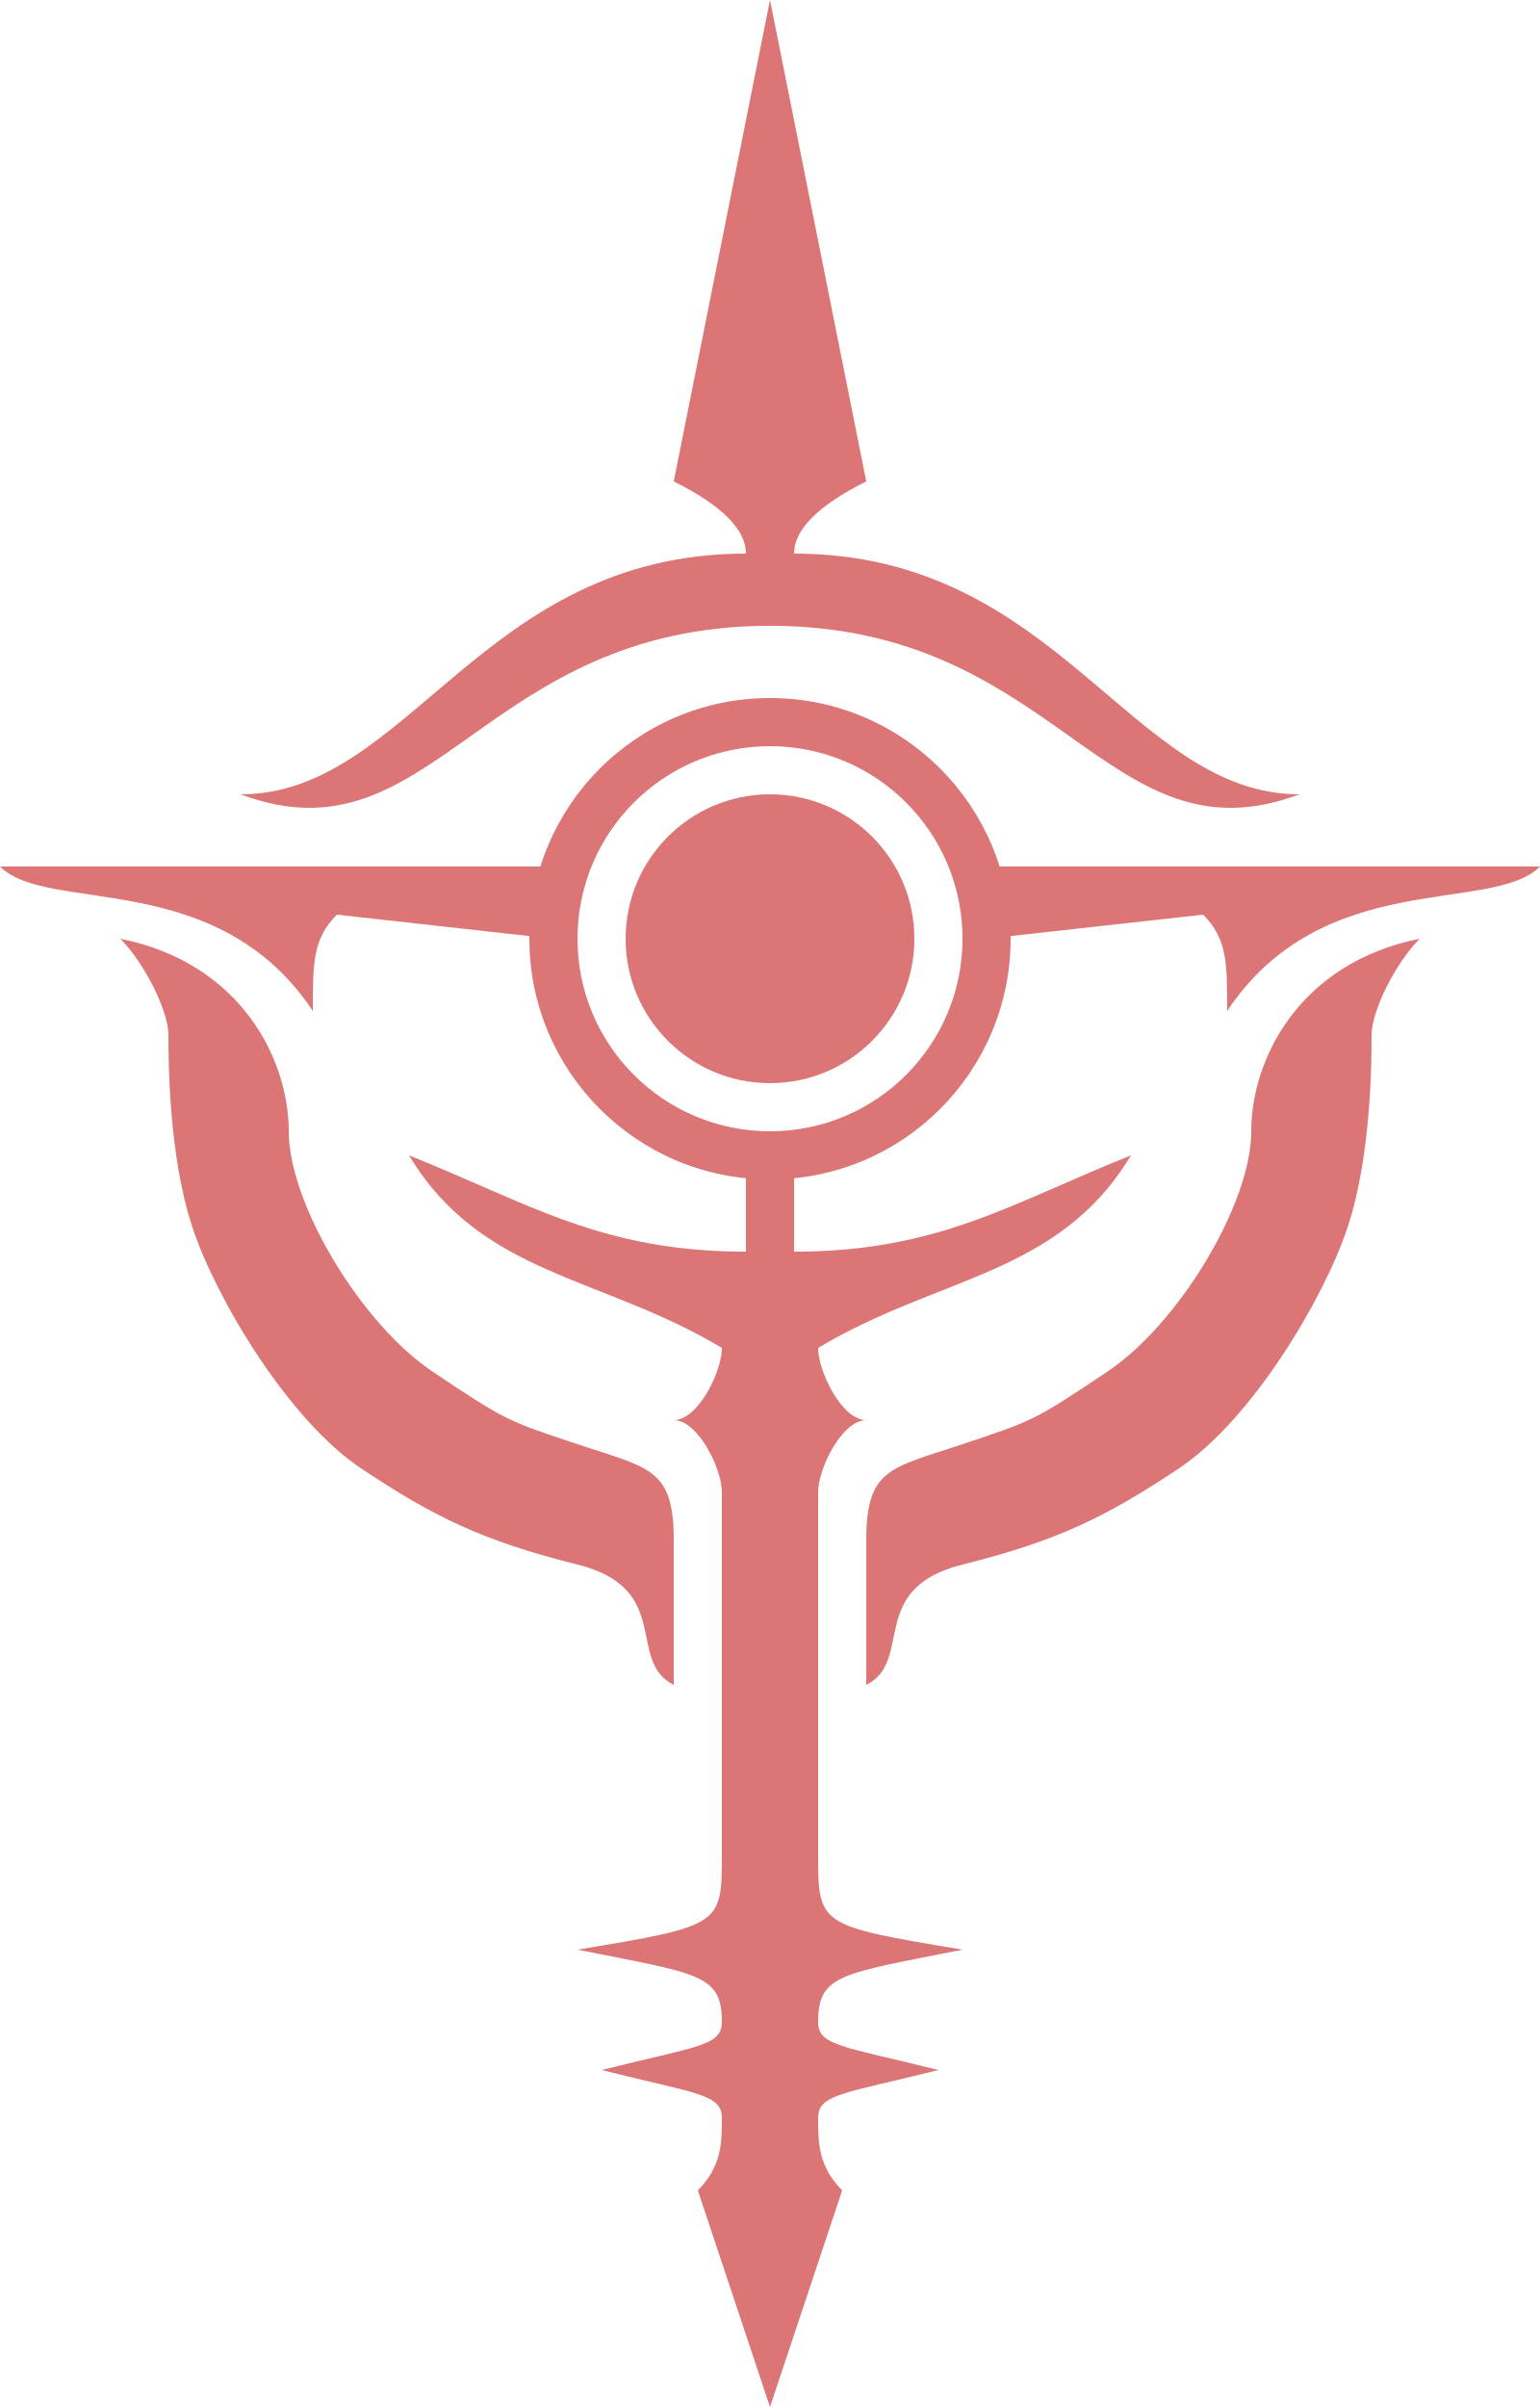
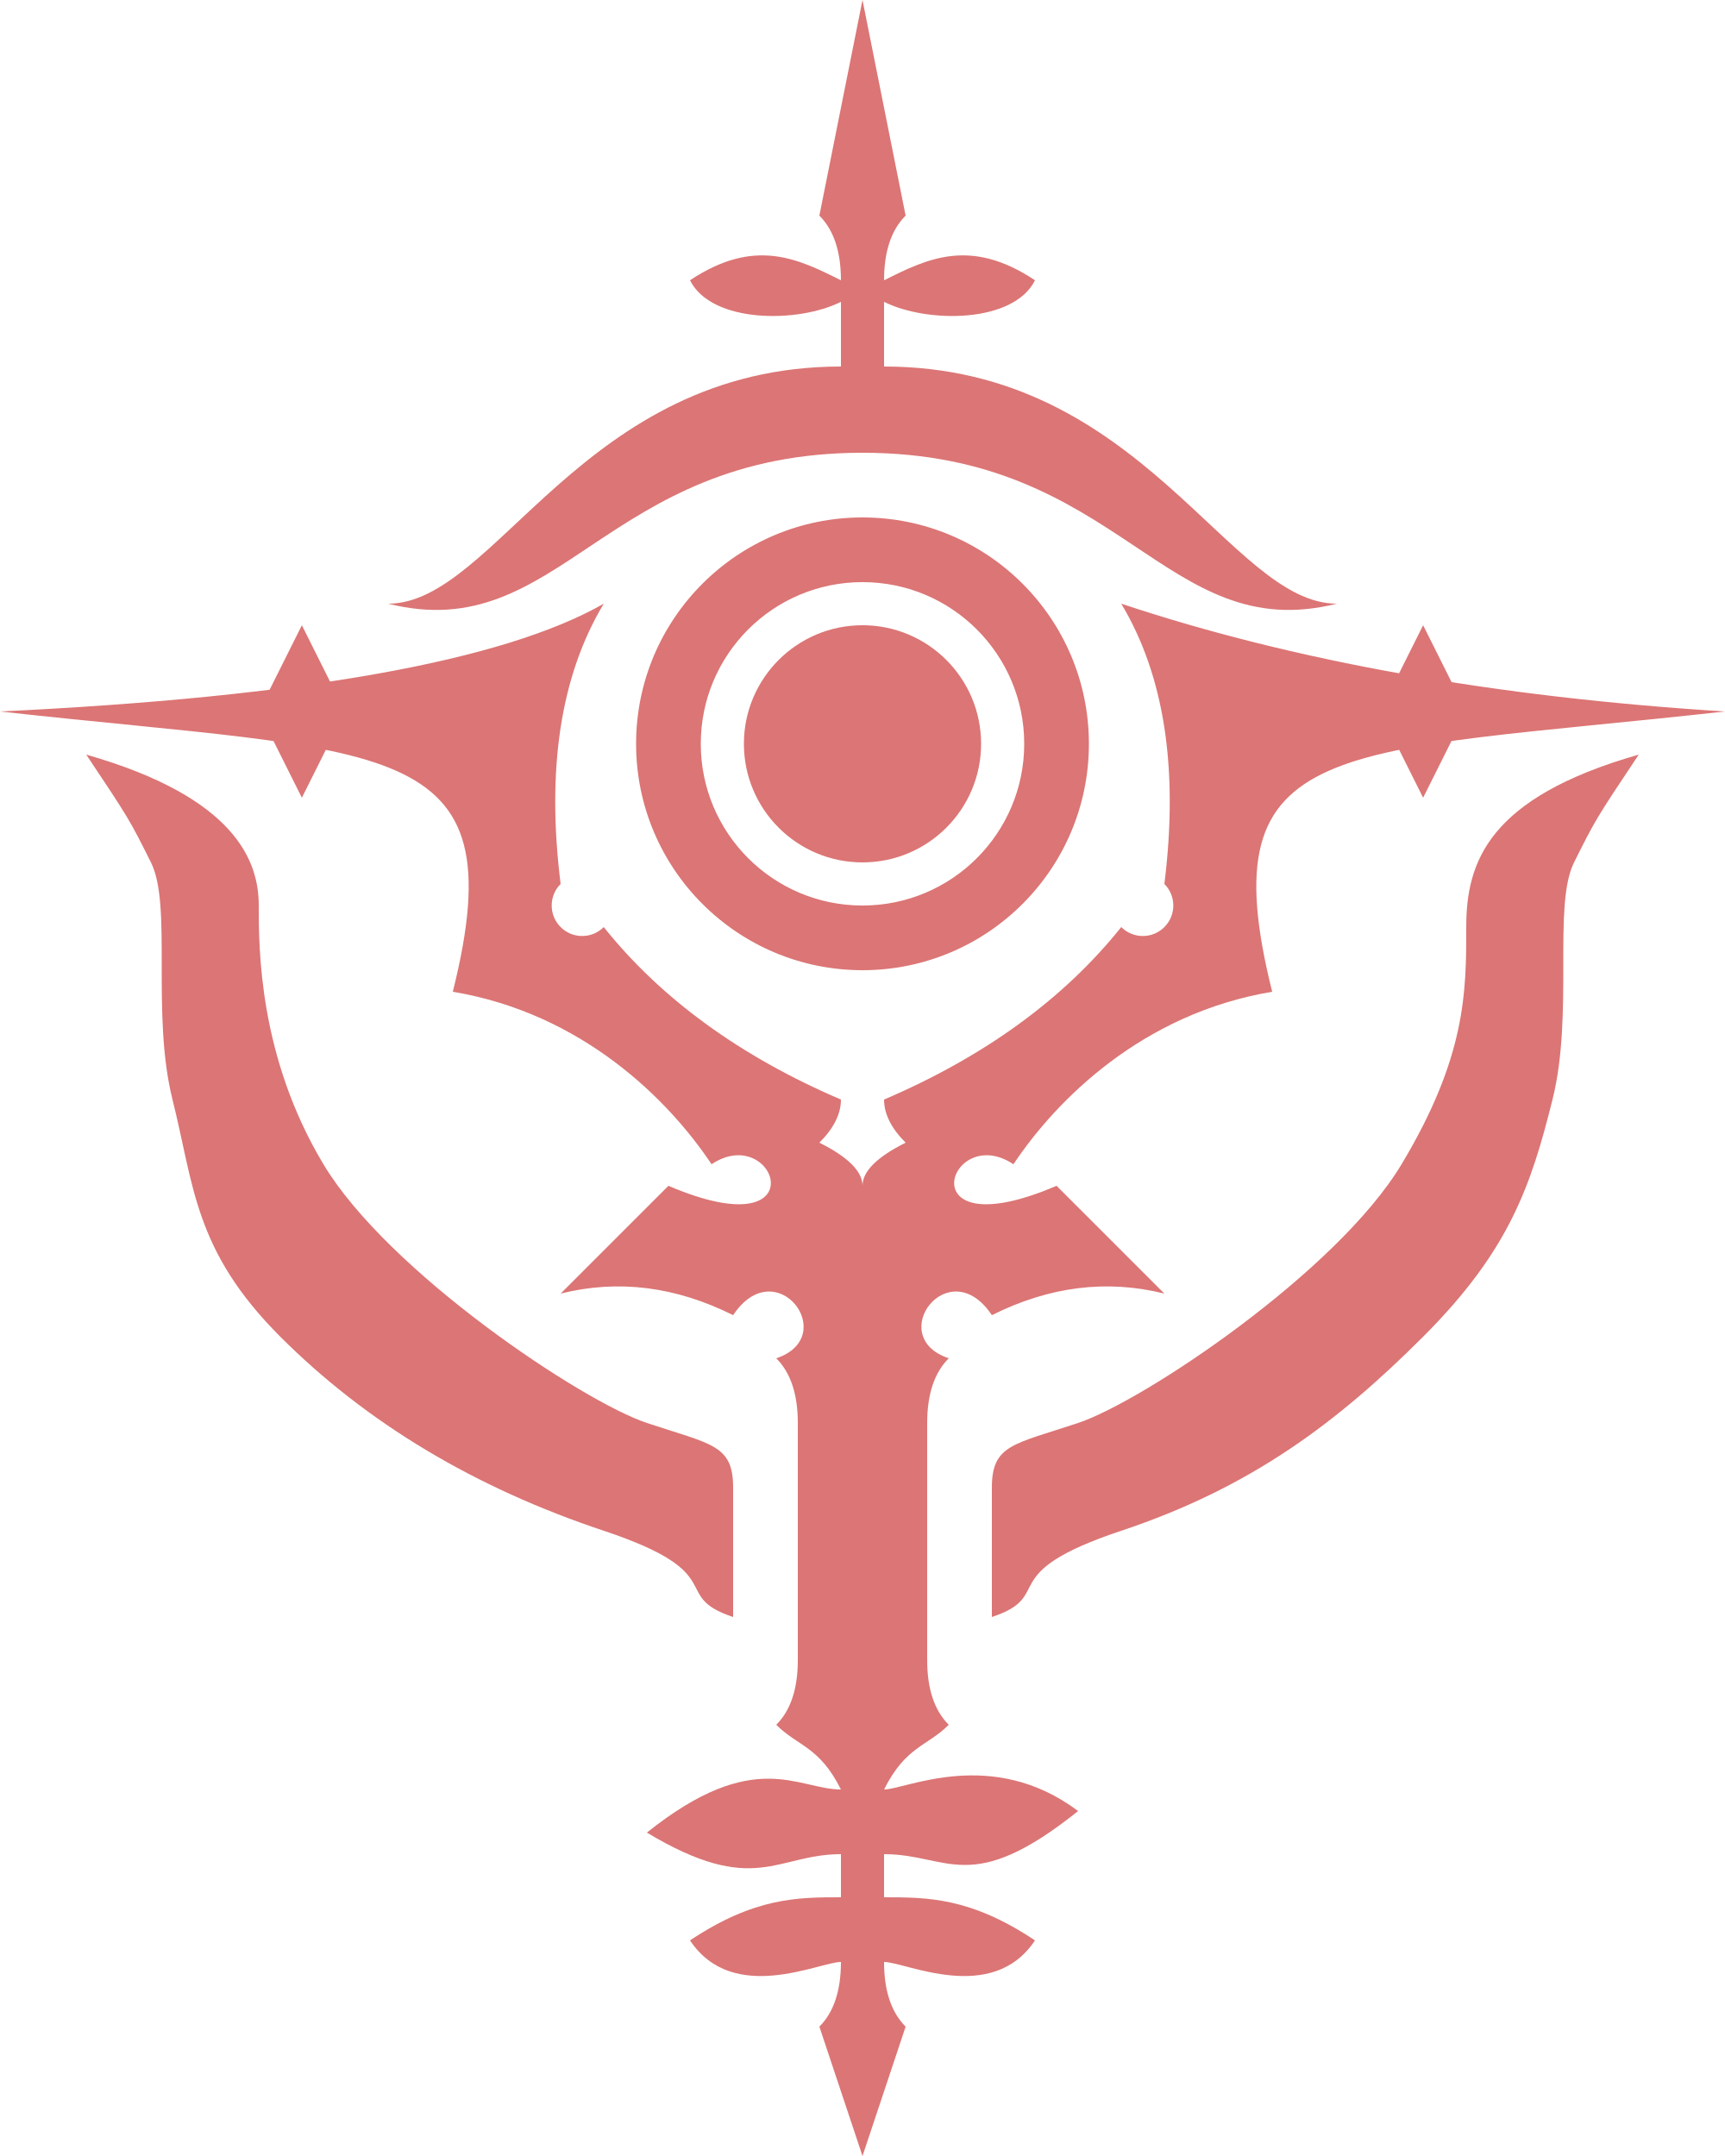
- <svg xmlns="http://www.w3.org/2000/svg" viewBox="0 0 64 100">
-   <path d="M32 0 36 20C34 21 33 22 33 23 44 23 47 33 54 33 46 36 44 26 32 26 20 26 18 36 10 33 17 33 20 23 31 23 31 22 30 21 28 20ZM32 29A1 1 0 0132 49 1 1 0 0132 29M32 31A1 1 0 0032 47 1 1 0 0032 31M32 33A1 1 0 0132 45 1 1 0 0132 33M41 36H64C62 38 55 36 51 42 51 40 51 39 50 38L41 39ZM23 39 14 38C13 39 13 40 13 42 9 36 2 38 0 36H23ZM5 39C10 40 12 44 12 47S15 55 18 57 21 59 24 60 28 61 28 64V70C26 69 28 66 24 65S18 63 15 61 9 54 8 51 7 44 7 43 6 40 5 39M59 39C58 40 57 42 57 43S57 48 56 51 52 59 49 61 44 64 40 65 38 69 36 70V64C36 61 37 61 40 60S43 59 46 57 52 50 52 47 54 40 59 39M33 48V52C39 52 42 50 47 48 44 53 39 53 34 56 34 57 35 59 36 59 35 59 34 61 34 62V77C34 80 34 80 40 81 35 82 34 82 34 84 34 85 35 85 39 86 35 87 34 87 34 88 34 89 34 90 35 91L32 100 29 91C30 90 30 89 30 88 30 87 29 87 25 86 29 85 30 85 30 84 30 82 29 82 24 81 30 80 30 80 30 77V62C30 61 29 59 28 59 29 59 30 57 30 56 25 53 20 53 17 48 22 50 25 52 31 52V48Z" fill="#DC7575" />
+ <svg xmlns="http://www.w3.org/2000/svg" viewBox="0 0 80 100">
+   <path d="M40 0 42 10Q41 11 41 13C43 12 45 11 48 13 47 15 43 15 41 14V17C53 17 57 28 62 28 54 30 52 21 40 21 28 21 26 30 18 28 23 28 27 17 39 17V14C37 15 33 15 32 13 35 11 37 12 39 13Q39 11 38 10M40 24A1 1 0 0140 45 1 1 0 0140 24M40 27A1 1 0 0040 42 1 1 0 0040 27M40 29A1 1 0 0140 40 1 1 0 0140 29M4 35C11 37 12 40 12 42S12 49 15 54 27 65 30 66 34 67 34 69V75C31 74 34 73 28 71S17 66 13 62 9 55 8 51 8 42 7 40 6 38 4 35M76 35C74 38 74 38 73 40S73 47 72 51 70 58 66 62 58 69 52 71 49 74 46 75V69C46 67 47 67 50 66S62 59 65 54 68 46 68 43 69 37 76 35M59 46C53 47 49 51 47 54 44 52 42 58 49 55L54 60Q50 59 46 61C44 58 41 62 44 63Q43 64 43 66V77Q43 79 44 80C43 81 42 81 41 83 42 83 46 81 50 84 45 88 44 86 41 86V88C43 88 45 88 48 90 46 93 42 91 41 91Q41 93 42 94L40 100 38 94Q39 93 39 91C38 91 34 93 32 90 35 88 37 88 39 88V86C36 86 35 88 30 85 35 81 37 83 39 83 38 81 37 81 36 80Q37 79 37 77V66Q37 64 36 63C39 62 36 58 34 61Q30 59 26 60L31 55C38 58 36 52 33 54 31 51 27 47 21 46 24 34 18 35 0 33Q21 32 28 28 25 33 26 41A1 1 0 0028 43Q32 48 39 51 39 52 38 53 40 54 40 55 40 54 42 53 41 52 41 51 48 48 52 43A1 1 0 0054 41Q55 33 52 28 64 32 80 33C62 35 56 34 59 46M14 29 16 33 14 37 12 33M66 29 68 33 66 37 64 33Z" fill="#DC7575" />
</svg>
